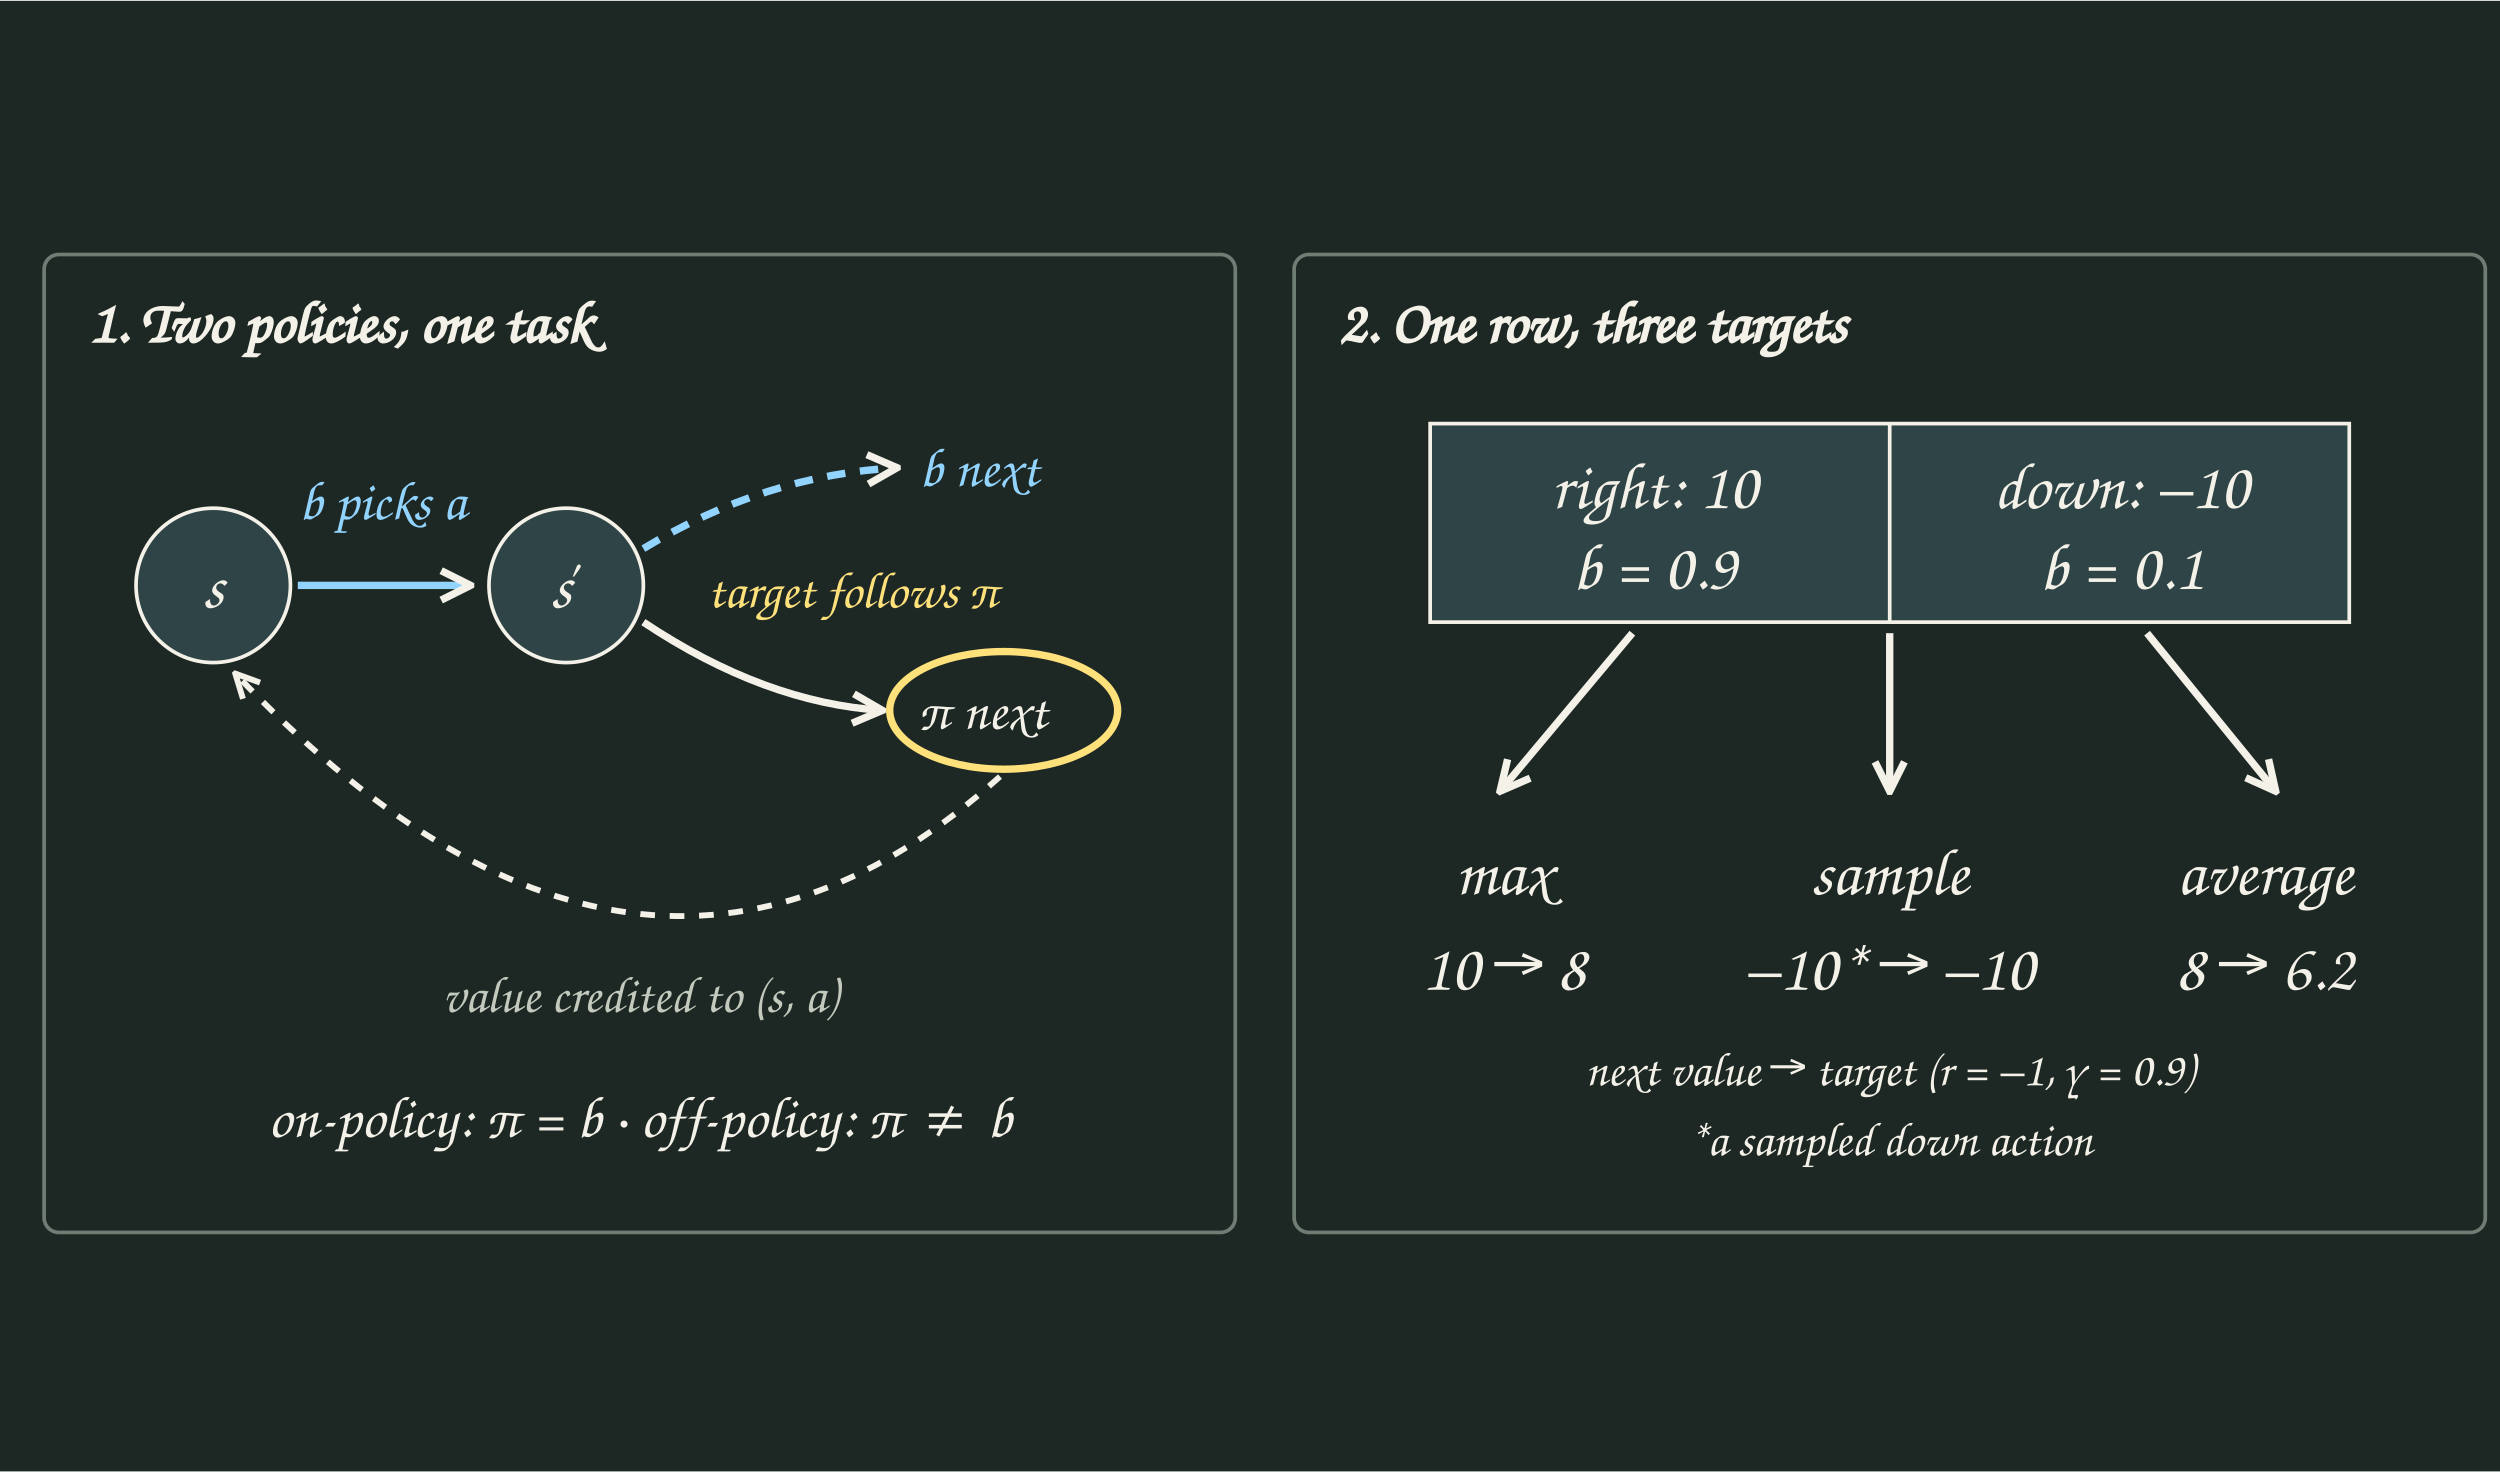
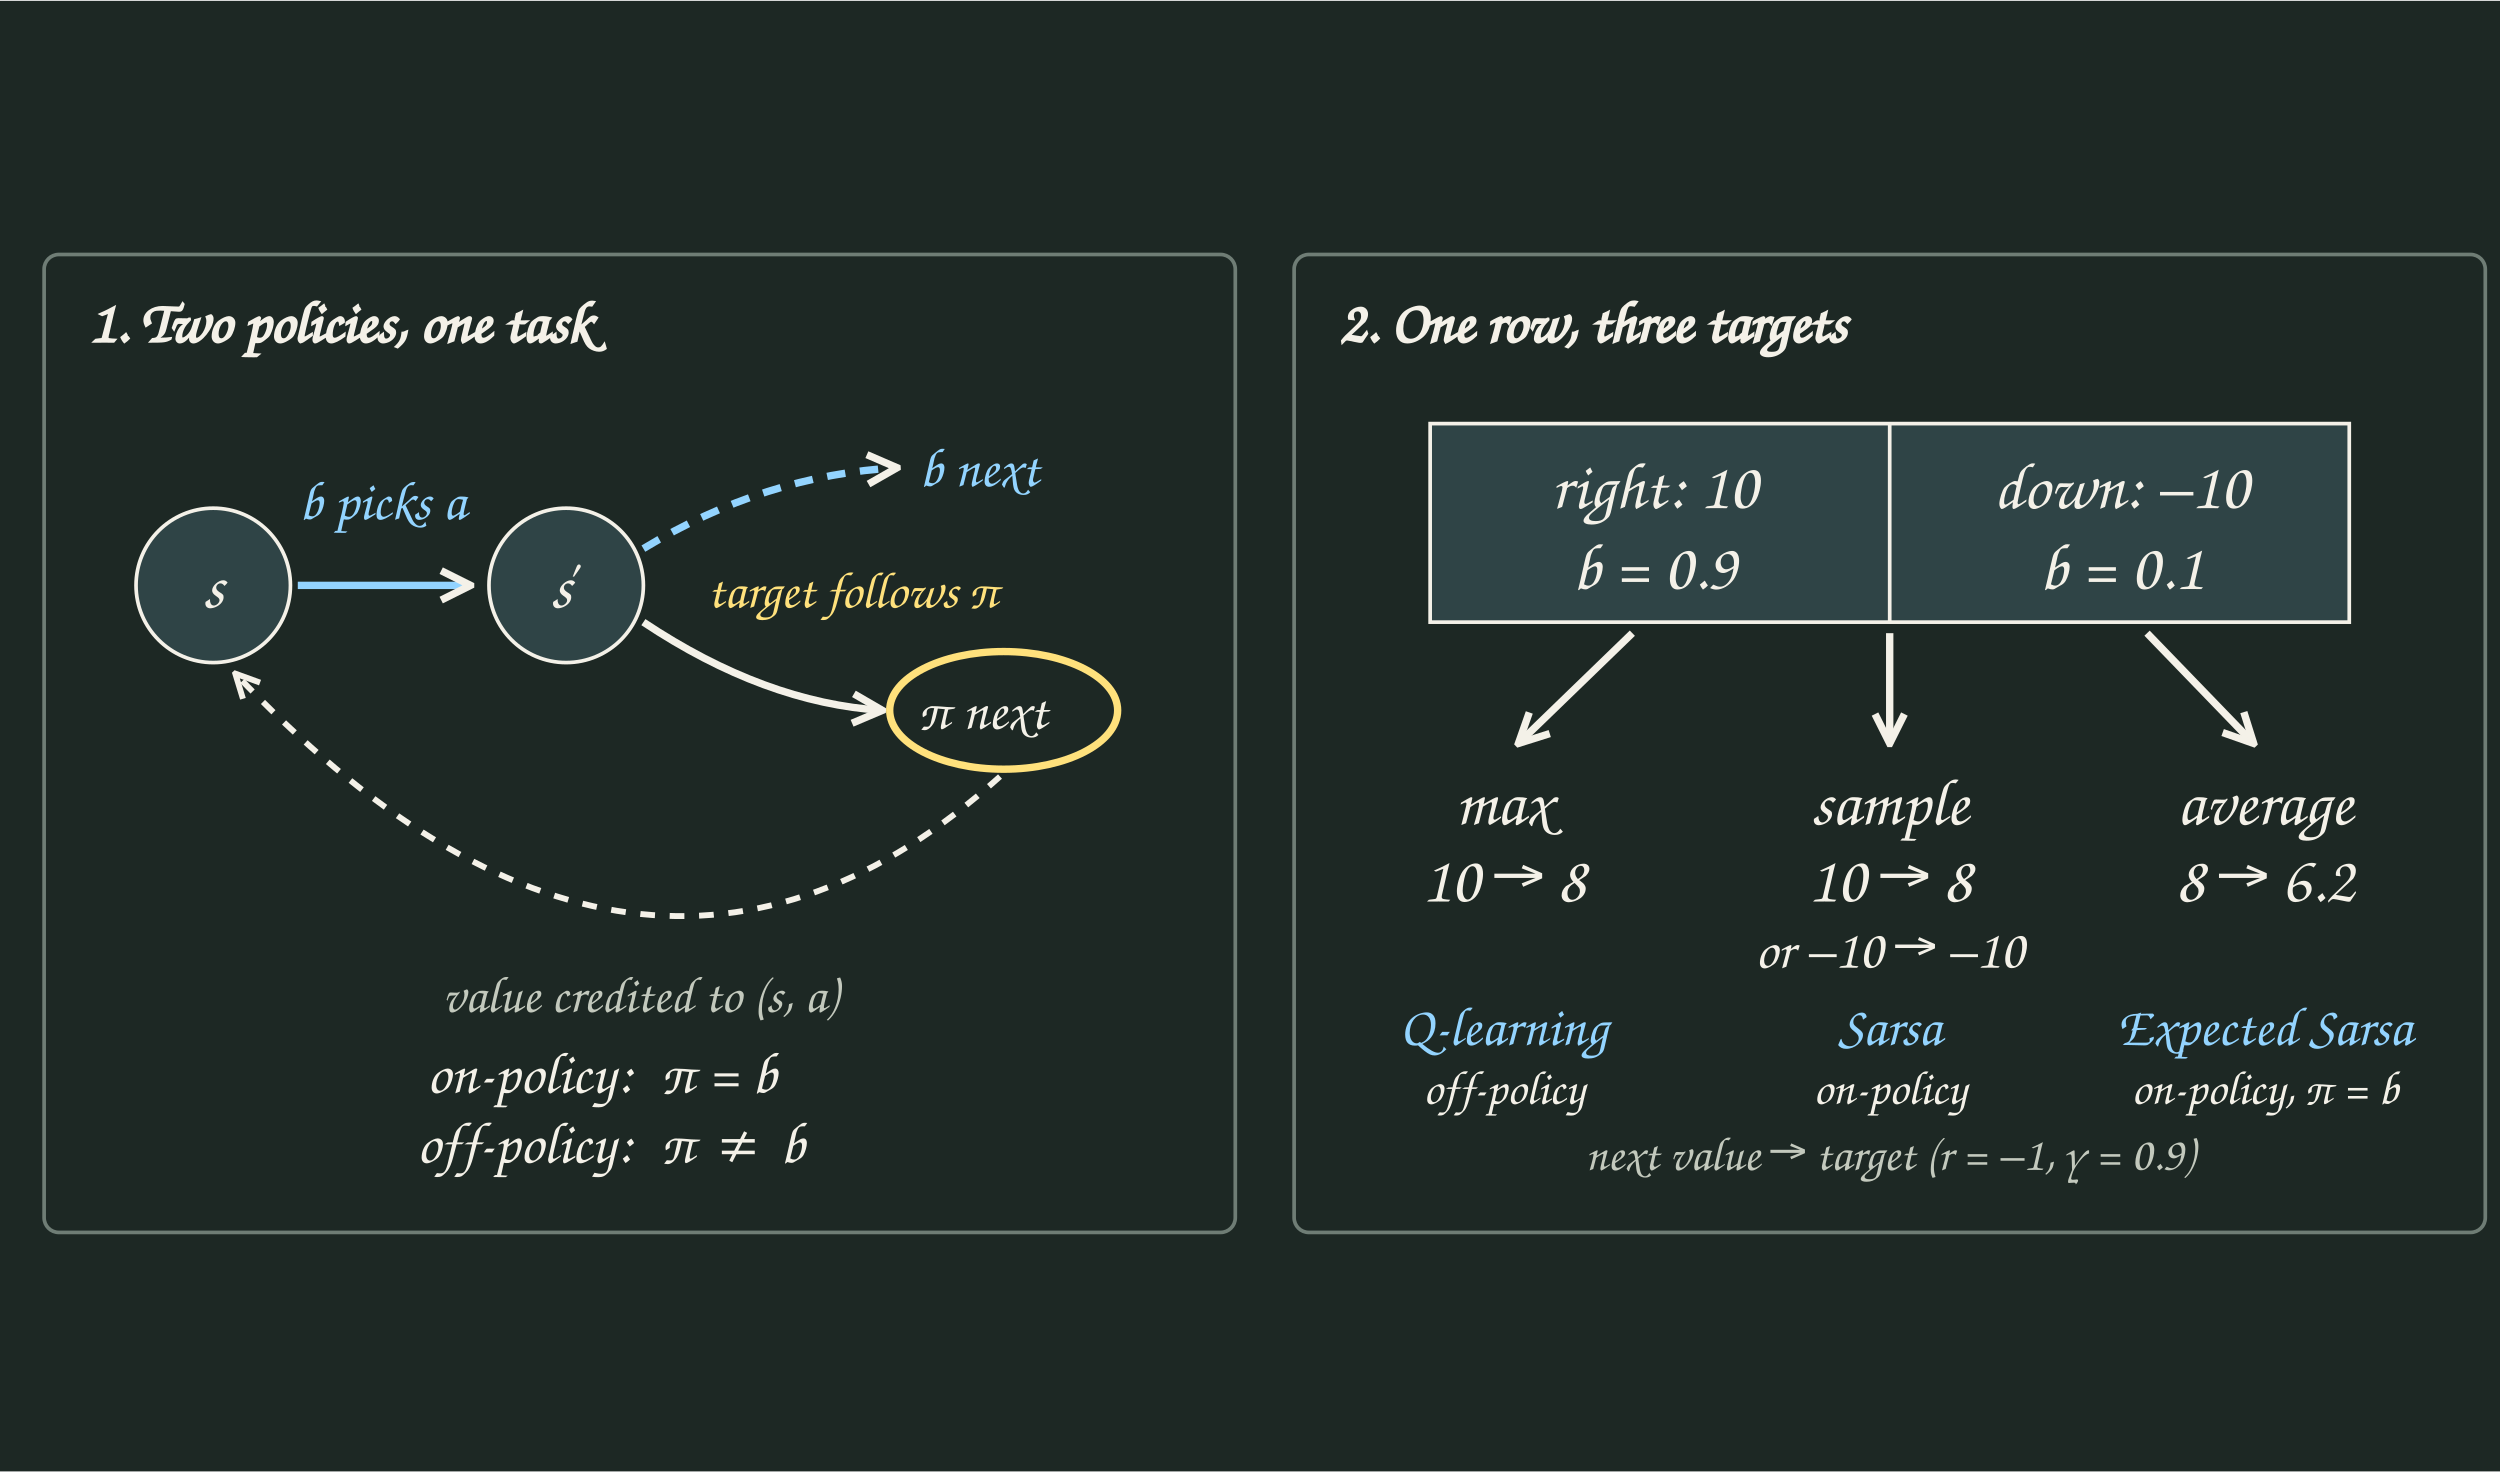
- <svg xmlns="http://www.w3.org/2000/svg" preserveAspectRatio="xMidYMid meet" class="rc-svg" viewBox="0 -57 680 400" width="720" height="424" role="img" aria-label="Two blackboard panels: the behavior policy picks the move and the target follows the target policy's next move, and one row of next values (max 10, a sampled -10, average 8) gives three targets (8, -10, 6.2)" color="#f4f1e8">
+ <svg xmlns="http://www.w3.org/2000/svg" preserveAspectRatio="xMidYMid meet" class="rc-svg" viewBox="0 -57 680 400" width="720" height="424" role="img" aria-label="Two blackboard panels: the behavior policy picks the move and the target follows the target policy's next move, and one row of next values gives three targets: Q-learning's max gives 8 (off-policy), Sarsa's sample gives 8 or -10, and Expected Sarsa's average gives 6.2 (both on-policy)" color="#f4f1e8">
  <style>.rls-panel-title{font-family:'Patrick Hand','Chalkboard SE','Comic Neue','Segoe Print',cursive;font-size:16px;font-weight:700;fill:#f4f1e8}</style>
  <rect x="0" y="-57" width="680" height="400" fill="#1d2824" />
  <defs>
    <clipPath id="thumb-row1">
      <rect x="0" y="0" width="680" height="288" />
    </clipPath>
  </defs>
  <g clip-path="url(#thumb-row1)">
    <g class="rc-panel" data-panel="policies">
      <rect x="12" y="12" width="324" height="266" rx="4" fill="#1d2824" stroke="#6f7d75" />
      <text class="rls-panel-title" x="24" y="36">1. Two policies, one task</text>
      <svg x="24" y="46" height="220" width="300" viewBox="0 0 300 220" aria-hidden="true">
        <defs>
          <marker id="canvas-4-0-p4a" viewBox="0 0 10 10" refX="9" refY="5" markerWidth="5" markerHeight="5" orient="auto">
            <path d="M1 1L9 5L1 9" fill="none" stroke="currentColor" stroke-width="2" />
          </marker>
        </defs>
        <g font-family="'Patrick Hand','Chalkboard SE','Comic Neue','Segoe Print',cursive" font-size="18" fill="#f4f1e8">
          <circle cx="34" cy="56" r="21" fill="#93d4ff" fill-opacity="0.16" stroke="#f4f1e8" />
          <text x="34" y="62" text-anchor="middle">s</text>
          <path d="M57 56H104" stroke="#93d4ff" stroke-width="2" marker-end="url(#canvas-4-0-p4a)" />
          <text x="80" y="38" text-anchor="middle" font-size="15" fill="#93d4ff">b picks a</text>
          <circle cx="130" cy="56" r="21" fill="#93d4ff" fill-opacity="0.16" stroke="#f4f1e8" />
          <text x="130" y="62" text-anchor="middle">s′</text>
          <path d="M151 46Q184 26 220 24" fill="none" stroke="#93d4ff" stroke-width="2" stroke-dasharray="5 4" marker-end="url(#canvas-4-0-p4a)" />
          <text x="226" y="29" font-size="15" fill="#93d4ff">b next</text>
          <path d="M151 66Q184 88 216 90" fill="none" stroke="#f4f1e8" stroke-width="2" marker-end="url(#canvas-4-0-p4a)" />
          <text x="226" y="95" font-size="15">π next</text>
          <ellipse cx="249" cy="90" rx="31" ry="16" fill="none" stroke="#ffe17c" stroke-width="2" />
          <text x="208" y="62" text-anchor="middle" font-size="14" fill="#ffe17c">target follows π</text>
          <path d="M248 108Q150 196 40 80" fill="none" stroke="#f4f1e8" stroke-width="1.6" stroke-dasharray="4 4" marker-end="url(#canvas-4-0-p4a)" />
          <text x="150" y="172" text-anchor="middle" font-size="14" fill="#c3c9bd">value credited to (s, a)</text>
-           <text x="150" y="206" text-anchor="middle" font-size="16">on-policy: π = b · off-policy: π ≠ b</text>
+           <text x="148" y="194" text-anchor="end" font-size="16">on-policy:</text>
+           <text x="156" y="194" font-size="16">π = b</text>
+           <text x="148" y="213" text-anchor="end" font-size="16">off-policy:</text>
+           <text x="156" y="213" font-size="16">π ≠ b</text>
        </g>
      </svg>
    </g>
    <g class="rc-panel" data-panel="targets">
      <rect x="352" y="12" width="324" height="266" rx="4" fill="#1d2824" stroke="#6f7d75" />
      <text class="rls-panel-title" x="364" y="36">2. One row, three targets</text>
      <svg x="364" y="46" height="220" width="300" viewBox="0 0 300 220" aria-hidden="true">
        <defs>
          <marker id="canvas-4-1-p4b" viewBox="0 0 10 10" refX="9" refY="5" markerWidth="5" markerHeight="5" orient="auto">
            <path d="M1 1L9 5L1 9" fill="none" stroke="currentColor" stroke-width="2" />
          </marker>
        </defs>
        <g font-family="'Patrick Hand','Chalkboard SE','Comic Neue','Segoe Print',cursive" font-size="18" fill="#f4f1e8">
          <rect x="25" y="12" width="250" height="54" fill="#93d4ff" fill-opacity="0.16" stroke="#f4f1e8" />
          <path d="M150 12V66" stroke="#f4f1e8" />
          <text x="86" y="35" text-anchor="middle">right: 10</text>
          <text x="213" y="35" text-anchor="middle">down: −10</text>
          <text x="86" y="57" text-anchor="middle">b = 0.9</text>
          <text x="213" y="57" text-anchor="middle">b = 0.1</text>
-           <path d="M80 69L44 112" fill="none" stroke="#f4f1e8" stroke-width="2" marker-end="url(#canvas-4-1-p4b)" />
-           <path d="M150 69V112" fill="none" stroke="#f4f1e8" stroke-width="2" marker-end="url(#canvas-4-1-p4b)" />
-           <path d="M220 69L255 112" fill="none" stroke="#f4f1e8" stroke-width="2" marker-end="url(#canvas-4-1-p4b)" />
-           <text x="45" y="140" text-anchor="middle">max</text>
-           <text x="150" y="140" text-anchor="middle">sample</text>
-           <text x="252" y="140" text-anchor="middle">average</text>
-           <text x="45" y="166" text-anchor="middle">10 → 8</text>
-           <text x="150" y="166" text-anchor="middle">−10* → −10</text>
-           <text x="252" y="166" text-anchor="middle">8 → 6.2</text>
-           <text x="150" y="192" text-anchor="middle" font-size="13">next value → target (r = −1, γ = 0.9)</text>
-           <text x="150" y="211" text-anchor="middle" font-size="13">*a sampled down action</text>
+           <path d="M80 69L49 99" fill="none" stroke="#f4f1e8" stroke-width="2" marker-end="url(#canvas-4-1-p4b)" />
+           <path d="M150 69V99" fill="none" stroke="#f4f1e8" stroke-width="2" marker-end="url(#canvas-4-1-p4b)" />
+           <path d="M220 69L249 99" fill="none" stroke="#f4f1e8" stroke-width="2" marker-end="url(#canvas-4-1-p4b)" />
+           <text x="45" y="121" text-anchor="middle">max</text>
+           <text x="150" y="121" text-anchor="middle">sample</text>
+           <text x="252" y="121" text-anchor="middle">average</text>
+           <text x="45" y="142" text-anchor="middle">10 → 8</text>
+           <text x="150" y="142" text-anchor="middle">10 → 8</text>
+           <text x="150" y="160" text-anchor="middle" font-size="15">or −10 → −10</text>
+           <text x="252" y="142" text-anchor="middle">8 → 6.2</text>
+           <text x="45" y="181" text-anchor="middle" font-size="15" fill="#93d4ff">Q-learning</text>
+           <text x="150" y="181" text-anchor="middle" font-size="15" fill="#93d4ff">Sarsa</text>
+           <text x="252" y="181" text-anchor="middle" font-size="15" fill="#93d4ff">Expected Sarsa</text>
+           <text x="45" y="197" text-anchor="middle" font-size="13">off-policy</text>
+           <text x="150" y="197" text-anchor="middle" font-size="13">on-policy</text>
+           <text x="252" y="197" text-anchor="middle" font-size="13">on-policy, π = b</text>
+           <text x="150" y="215" text-anchor="middle" font-size="13" fill="#c3c9bd">next value → target (r = −1, γ = 0.9)</text>
        </g>
      </svg>
    </g>
  </g>
</svg>
